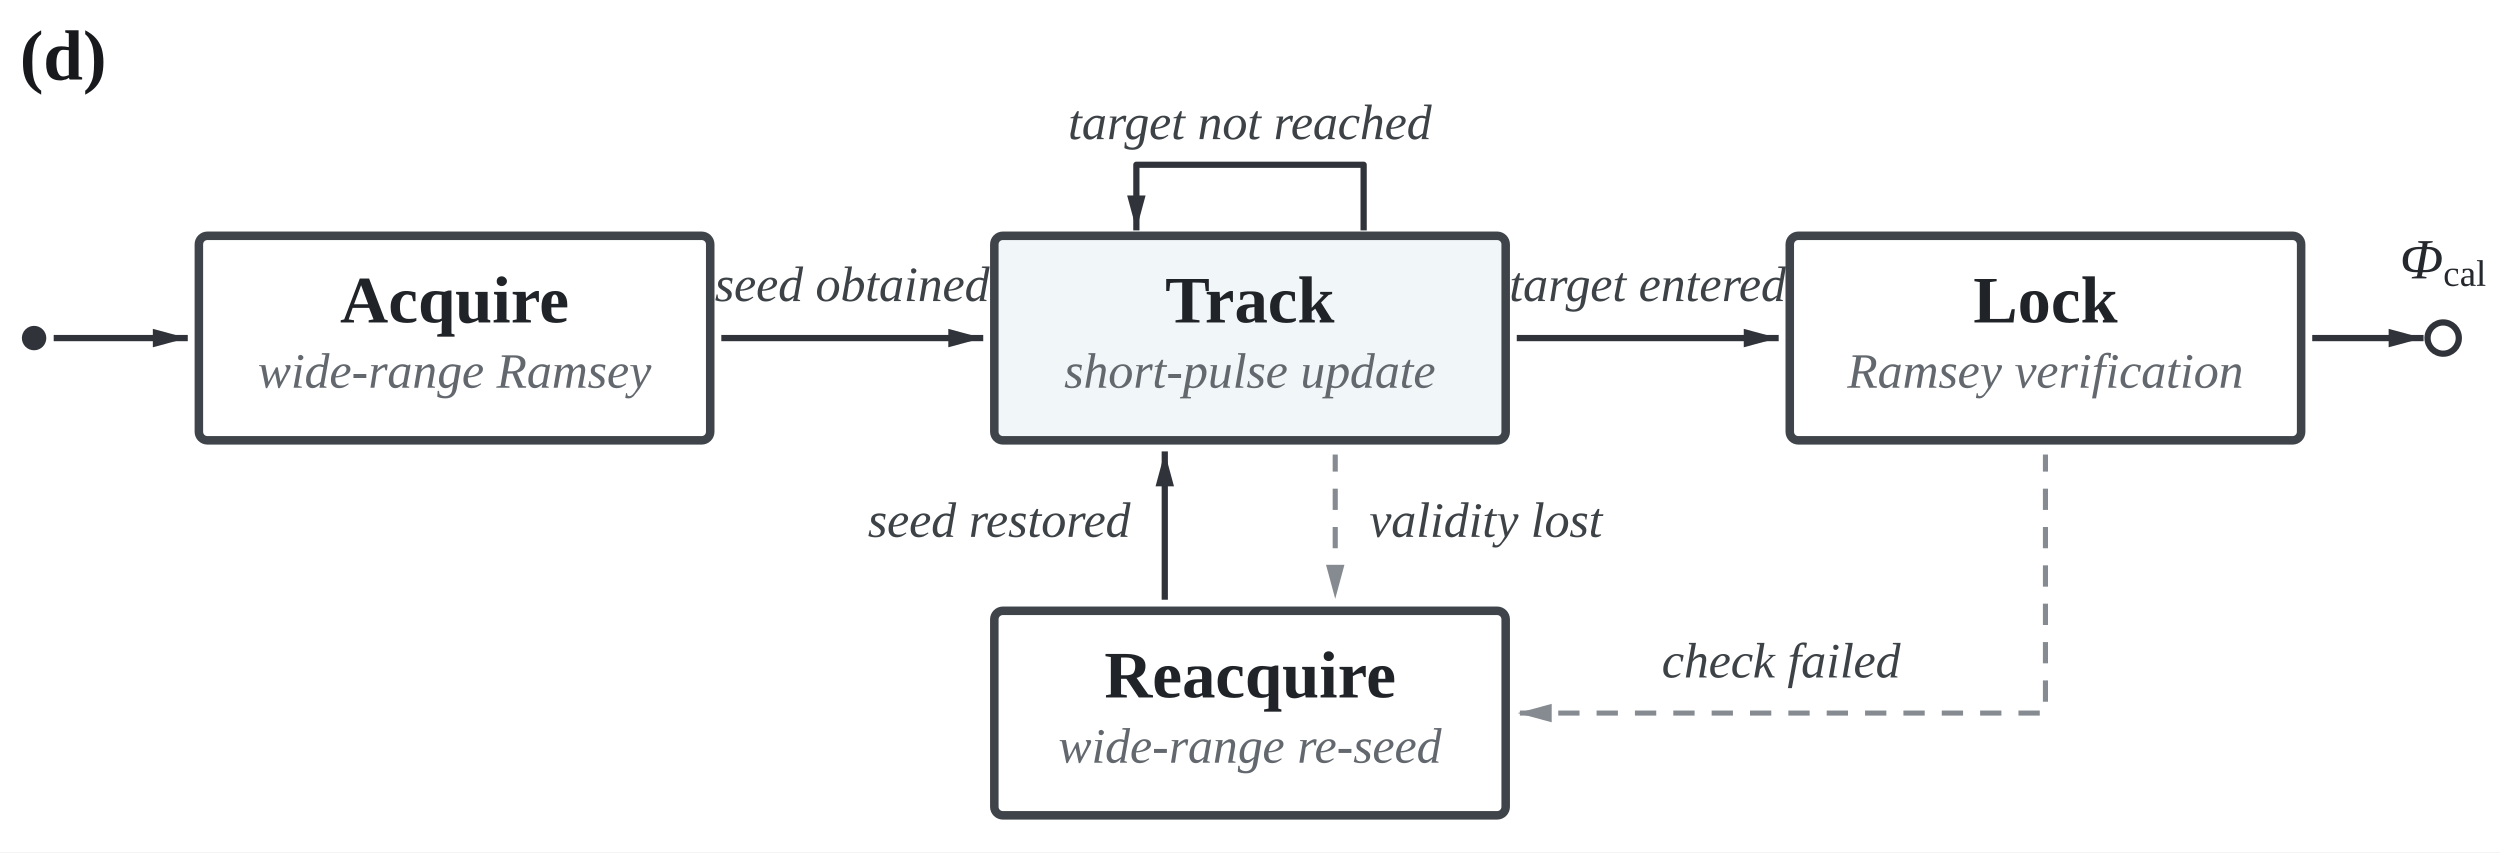
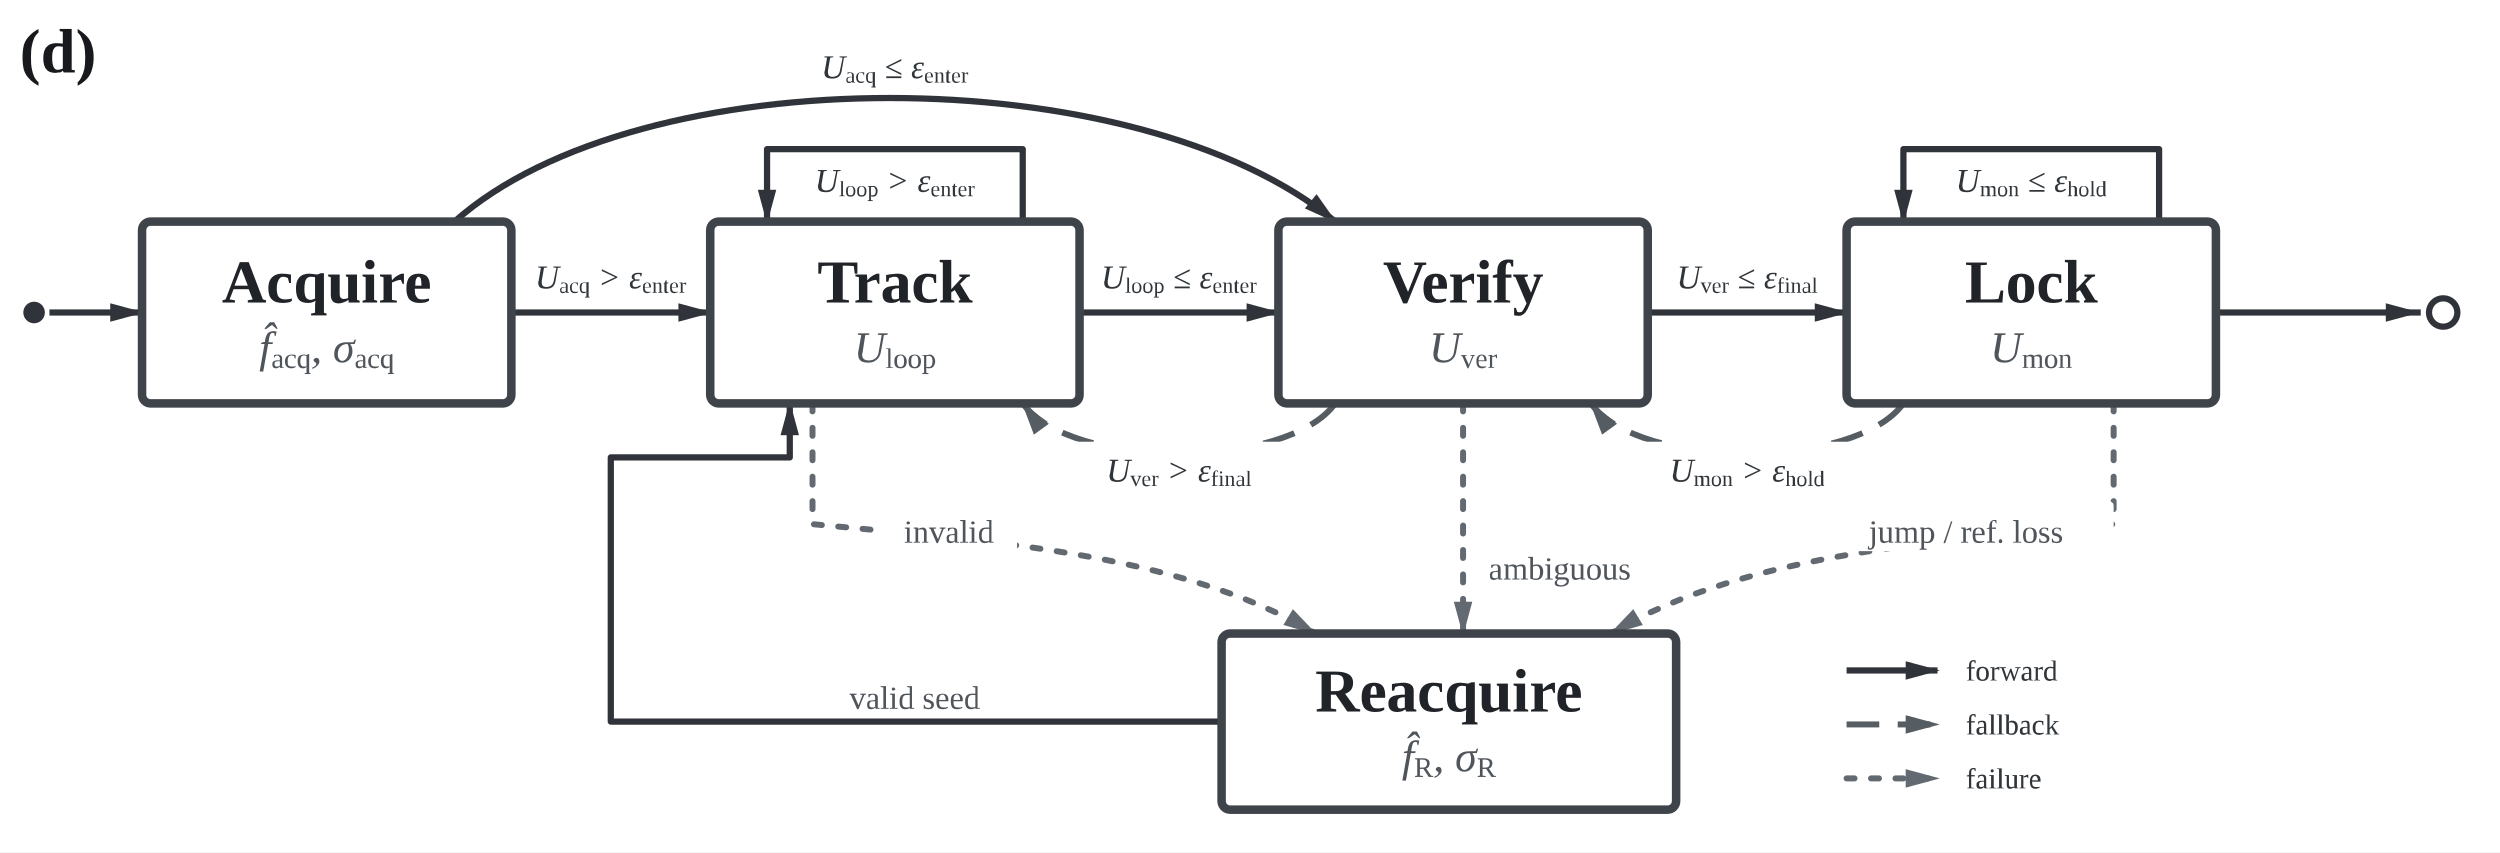
<svg xmlns="http://www.w3.org/2000/svg" width="88mm" height="30mm" viewBox="0 0 88 30">
  <defs>
-     <marker id="arrow-solid" markerWidth="1.2" markerHeight="0.65" refX="1.12" refY="0.325" orient="auto" markerUnits="userSpaceOnUse">
+     <marker id="arrow-forward" markerWidth="1.2" markerHeight="0.65" refX="1.12" refY="0.325" orient="auto" markerUnits="userSpaceOnUse">
      <path d="M0,0 L1.2,0.325 L0,0.65 z" fill="#30343a" />
    </marker>
-     <marker id="arrow-recovery" markerWidth="1.2" markerHeight="0.65" refX="1.12" refY="0.325" orient="auto" markerUnits="userSpaceOnUse">
-       <path d="M0,0 L1.2,0.325 L0,0.65 z" fill="#858b91" />
+     <marker id="arrow-fallback" markerWidth="1.2" markerHeight="0.65" refX="1.12" refY="0.325" orient="auto" markerUnits="userSpaceOnUse">
+       <path d="M0,0 L1.2,0.325 L0,0.65 z" fill="#555c62" />
+     </marker>
+     <marker id="arrow-failure" markerWidth="1.2" markerHeight="0.65" refX="1.12" refY="0.325" orient="auto" markerUnits="userSpaceOnUse">
+       <path d="M0,0 L1.2,0.325 L0,0.65 z" fill="#626970" />
    </marker>
    <style>
-       .state { font-family: "Times New Roman", "Latin Modern Roman", serif; font-size: 2.35px; font-weight: 700; fill: #202327; letter-spacing: 0; }
-       .role { font-family: "Times New Roman", "Latin Modern Roman", serif; font-size: 1.75px; font-style: italic; font-weight: 400; fill: #63686e; letter-spacing: 0; }
-       .edge-label { font-family: "Times New Roman", "Latin Modern Roman", serif; font-size: 1.75px; font-style: italic; font-weight: 400; fill: #3d4247; letter-spacing: 0; }
-       .math { font-family: "Times New Roman", "Latin Modern Roman", serif; font-size: 2px; font-style: italic; font-weight: 400; fill: #25292e; letter-spacing: 0; }
-       .panel { font-family: "Times New Roman", "Latin Modern Roman", serif; font-size: 2.5px; font-weight: 700; fill: #17191c; letter-spacing: 0; }
+       .state { font-family: "Times New Roman", "Latin Modern Roman", serif; font-size: 2.15px; font-weight: 700; fill: #202327; letter-spacing: 0; }
+       .quantity { font-family: "Times New Roman", "Latin Modern Roman", serif; font-size: 1.55px; font-style: italic; fill: #4f555b; letter-spacing: 0; }
+       .condition { font-family: "Times New Roman", "Latin Modern Roman", serif; font-size: 1.17px; font-style: italic; fill: #30353a; letter-spacing: 0; }
+       .event { font-family: "Times New Roman", "Latin Modern Roman", serif; font-size: 1.14px; font-style: normal; fill: #4f555b; letter-spacing: 0; }
+       .legend { font-family: "Times New Roman", "Latin Modern Roman", serif; font-size: 1.02px; font-style: normal; fill: #30353a; letter-spacing: 0; }
+       .label-bg { fill: #ffffff; stroke: none; }
+       .panel { font-family: "Times New Roman", "Latin Modern Roman", serif; font-size: 2.2px; font-weight: 700; fill: #17191c; letter-spacing: 0; }
      .node { fill: #ffffff; stroke: #3f444a; stroke-width: 0.30; }
-       .track-node { fill: #f1f6f8; stroke: #3f444a; stroke-width: 0.30; }
-       .flow { fill: none; stroke: #30343a; stroke-width: 0.22; stroke-linecap: square; stroke-linejoin: round; marker-end: url(#arrow-solid); }
-       .recovery { fill: none; stroke: #858b91; stroke-width: 0.18; stroke-dasharray: 0.75,0.6; stroke-dashoffset: 0.15; stroke-linecap: butt; stroke-linejoin: round; marker-end: url(#arrow-recovery); }
+       .forward { fill: none; stroke: #30343a; stroke-width: 0.22; stroke-linecap: square; stroke-linejoin: round; marker-end: url(#arrow-forward); }
+       .fallback { fill: none; stroke: #555c62; stroke-width: 0.21; stroke-dasharray: 1.15,0.65; stroke-linecap: butt; stroke-linejoin: round; marker-end: url(#arrow-fallback); }
+       .failure { fill: none; stroke: #626970; stroke-width: 0.21; stroke-dasharray: 0.28,0.58; stroke-linecap: round; stroke-linejoin: round; marker-end: url(#arrow-failure); }
+       .legend-forward { fill: none; stroke: #30343a; stroke-width: 0.22; marker-end: url(#arrow-forward); }
+       .legend-fallback { fill: none; stroke: #555c62; stroke-width: 0.21; stroke-dasharray: 1.15,0.65; marker-end: url(#arrow-fallback); }
+       .legend-failure { fill: none; stroke: #626970; stroke-width: 0.21; stroke-dasharray: 0.28,0.58; stroke-linecap: round; marker-end: url(#arrow-failure); }
    </style>
  </defs>
  <g id="layer-background">
    <rect id="page-background" width="88" height="30" fill="#ffffff" />
-     <text id="panel-label" class="panel" x="0.7" y="2.8">(d)</text>
+     <text id="panel-label" class="panel" x="0.7" y="2.55">(d)</text>
  </g>
  <g id="layer-transitions">
-     <circle id="initial-state" cx="1.2" cy="11.9" r="0.43" fill="#30343a" />
-     <path id="initial-to-acquire" class="flow" d="M2,11.9 H6.5" />
-     <path id="acquire-to-track" class="flow" d="M25.5,11.9 H34.5" />
-     <path id="track-to-lock" class="flow" d="M53.5,11.9 H62.5" />
-     <path id="track-self-loop" class="flow" d="M48,8 V5.8 H40 V8" />
-     <path id="track-to-reacquire" class="recovery" d="M47,16 V21" />
-     <path id="reacquire-to-track" class="flow" d="M41,21 V16" />
-     <path id="lock-to-reacquire" class="recovery" d="M72,16 V25.1 H53.5" />
-     <path id="lock-to-output" class="flow" d="M81.5,11.9 H85.2" />
-     <circle id="calibrated-output" cx="86" cy="11.9" r="0.55" fill="#ffffff" stroke="#30343a" stroke-width="0.22" />
+     <circle id="initial-state" cx="1.2" cy="11" r="0.38" fill="#30343a" />
+     <path id="initial-to-acquire" class="forward" d="M1.85,11 H5" />
+     <path id="acquire-to-track" class="forward" d="M18,11 H25" />
+     <path id="track-to-verify" class="forward" d="M38,11 H45" />
+     <path id="verify-to-lock" class="forward" d="M58,11 H65" />
+     <path id="lock-to-output" class="forward" d="M78,11 H85.1" />
+     <circle id="calibrated-output" cx="86" cy="11" r="0.50" fill="#ffffff" stroke="#30343a" stroke-width="0.22" />
+     <path id="acquire-to-verify" class="forward" d="M16,7.8 C22.5,2.0 40.0,2.0 47,7.8" />
+     <path id="track-self-loop" class="forward" d="M36,7.8 V5.25 H27 V7.8" />
+     <path id="lock-self-loop" class="forward" d="M76,7.8 V5.25 H67 V7.8" />
+     <path id="verify-to-track" class="fallback" d="M47,14.2 C45.3,16.55 37.7,16.55 36,14.2" />
+     <path id="lock-to-verify" class="fallback" d="M67,14.2 C65.3,16.55 57.7,16.55 56,14.2" />
+     <path id="track-to-reacquire" class="failure" d="M28.6,14.2 V18.45 C34.2,19.0 41.5,19.4 46.3,22.3" />
+     <path id="verify-to-reacquire" class="failure" d="M51.5,14.2 V22.3" />
+     <path id="lock-to-reacquire" class="failure" d="M74.4,14.2 V18.45 C68.8,19.0 61.5,19.4 56.7,22.3" />
+     <path id="reacquire-to-track" class="forward" d="M43,25.4 H21.5 V16.1 H27.8 V14.2" />
  </g>
  <g id="layer-state-boxes">
-     <rect id="box-acquire" class="node" x="7" y="8.3" width="18" height="7.2" rx="0.3" />
-     <rect id="box-track" class="track-node" x="35" y="8.3" width="18" height="7.2" rx="0.3" />
-     <rect id="box-lock" class="node" x="63" y="8.3" width="18" height="7.2" rx="0.3" />
-     <rect id="box-reacquire" class="node" x="35" y="21.5" width="18" height="7.2" rx="0.3" />
+     <rect id="box-acquire" class="node" x="5" y="7.8" width="13" height="6.4" rx="0.3" />
+     <rect id="box-track" class="node" x="25" y="7.8" width="13" height="6.4" rx="0.3" />
+     <rect id="box-verify" class="node" x="45" y="7.8" width="13" height="6.4" rx="0.3" />
+     <rect id="box-lock" class="node" x="65" y="7.8" width="13" height="6.4" rx="0.3" />
+     <rect id="box-reacquire" class="node" x="43" y="22.3" width="16" height="6.2" rx="0.3" />
  </g>
  <g id="layer-state-text">
    <g id="text-acquire">
-       <text class="state" x="16" y="11.35" text-anchor="middle">Acquire</text>
-       <text class="role" x="16" y="13.65" text-anchor="middle">wide-range Ramsey</text>
+       <text class="state" x="11.5" y="10.65" text-anchor="middle">Acquire</text>
+       <text class="quantity" x="11.5" y="12.75" text-anchor="middle">f̂<tspan baseline-shift="sub" font-size="1.0px" font-style="normal">acq</tspan>, σ<tspan baseline-shift="sub" font-size="1.0px" font-style="normal">acq</tspan>
+       </text>
    </g>
    <g id="text-track">
-       <text class="state" x="44" y="11.35" text-anchor="middle">Track</text>
-       <text class="role" x="44" y="13.65" text-anchor="middle">short-pulse update</text>
+       <text class="state" x="31.5" y="10.65" text-anchor="middle">Track</text>
+       <text class="quantity" x="31.5" y="12.75" text-anchor="middle">U<tspan baseline-shift="sub" font-size="1.0px" font-style="normal">loop</tspan>
+       </text>
+     </g>
+     <g id="text-verify">
+       <text class="state" x="51.5" y="10.65" text-anchor="middle">Verify</text>
+       <text class="quantity" x="51.5" y="12.75" text-anchor="middle">U<tspan baseline-shift="sub" font-size="1.0px" font-style="normal">ver</tspan>
+       </text>
    </g>
    <g id="text-lock">
-       <text class="state" x="72" y="11.35" text-anchor="middle">Lock</text>
-       <text class="role" x="72" y="13.65" text-anchor="middle">Ramsey verification</text>
+       <text class="state" x="71.5" y="10.65" text-anchor="middle">Lock</text>
+       <text class="quantity" x="71.5" y="12.75" text-anchor="middle">U<tspan baseline-shift="sub" font-size="1.0px" font-style="normal">mon</tspan>
+       </text>
    </g>
    <g id="text-reacquire">
-       <text class="state" x="44" y="24.55" text-anchor="middle">Reacquire</text>
-       <text class="role" x="44" y="26.85" text-anchor="middle">wide-range re-seed</text>
+       <text class="state" x="51" y="25.05" text-anchor="middle">Reacquire</text>
+       <text class="quantity" x="51" y="27.15" text-anchor="middle">f̂<tspan baseline-shift="sub" font-size="1.0px" font-style="normal">R</tspan>, σ<tspan baseline-shift="sub" font-size="1.0px" font-style="normal">R</tspan>
+       </text>
    </g>
  </g>
-   <g id="layer-edge-labels">
-     <text id="label-seed-obtained" class="edge-label" x="30" y="10.6" text-anchor="middle">seed obtained</text>
-     <text id="label-target-entered" class="edge-label" x="58" y="10.6" text-anchor="middle">target entered</text>
-     <text id="label-target-not-reached" class="edge-label" x="44" y="4.9" text-anchor="middle">target not reached</text>
-     <text id="label-validity-lost" class="edge-label" x="48.2" y="18.9" text-anchor="start">validity lost</text>
-     <text id="label-seed-restored" class="edge-label" x="39.8" y="18.9" text-anchor="end">seed restored</text>
-     <text id="label-check-failed" class="edge-label" x="62.7" y="23.85" text-anchor="middle">check failed</text>
-     <text id="label-calibrated-output" class="math" x="86" y="9.8" text-anchor="middle">Φ<tspan baseline-shift="sub" font-size="1.3" font-style="normal">cal</tspan>
+   <g id="layer-transition-conditions">
+     <rect class="label-bg" x="37.1" y="15.55" width="8.8" height="1.75" rx="0.15" />
+     <rect class="label-bg" x="57.1" y="15.55" width="8.8" height="1.75" rx="0.15" />
+     <rect class="label-bg" x="31.0" y="17.65" width="4.8" height="1.75" rx="0.15" />
+     <rect class="label-bg" x="64.0" y="17.65" width="10.4" height="1.75" rx="0.15" />
+     <text id="condition-acquire-verify" class="condition" x="31.5" y="2.75" text-anchor="middle">U<tspan baseline-shift="sub" font-size="0.78px" font-style="normal">acq</tspan> ≤ ε<tspan baseline-shift="sub" font-size="0.78px" font-style="normal">enter</tspan>
    </text>
+     <text id="condition-acquire-track" class="condition" x="21.5" y="10.15" text-anchor="middle">U<tspan baseline-shift="sub" font-size="0.78px" font-style="normal">acq</tspan> &gt; ε<tspan baseline-shift="sub" font-size="0.78px" font-style="normal">enter</tspan>
+     </text>
+     <text id="condition-track-loop" class="condition" x="31.5" y="6.75" text-anchor="middle">U<tspan baseline-shift="sub" font-size="0.78px" font-style="normal">loop</tspan> &gt; ε<tspan baseline-shift="sub" font-size="0.78px" font-style="normal">enter</tspan>
+     </text>
+     <text id="condition-track-verify" class="condition" x="41.5" y="10.15" text-anchor="middle">U<tspan baseline-shift="sub" font-size="0.78px" font-style="normal">loop</tspan> ≤ ε<tspan baseline-shift="sub" font-size="0.78px" font-style="normal">enter</tspan>
+     </text>
+     <text id="condition-verify-lock" class="condition" x="61.5" y="10.15" text-anchor="middle">U<tspan baseline-shift="sub" font-size="0.78px" font-style="normal">ver</tspan> ≤ ε<tspan baseline-shift="sub" font-size="0.78px" font-style="normal">final</tspan>
+     </text>
+     <text id="condition-lock-loop" class="condition" x="71.5" y="6.75" text-anchor="middle">U<tspan baseline-shift="sub" font-size="0.78px" font-style="normal">mon</tspan> ≤ ε<tspan baseline-shift="sub" font-size="0.78px" font-style="normal">hold</tspan>
+     </text>
+     <text id="condition-verify-track" class="condition" x="41.5" y="16.95" text-anchor="middle">U<tspan baseline-shift="sub" font-size="0.78px" font-style="normal">ver</tspan> &gt; ε<tspan baseline-shift="sub" font-size="0.78px" font-style="normal">final</tspan>
+     </text>
+     <text id="condition-lock-verify" class="condition" x="61.5" y="16.95" text-anchor="middle">U<tspan baseline-shift="sub" font-size="0.78px" font-style="normal">mon</tspan> &gt; ε<tspan baseline-shift="sub" font-size="0.78px" font-style="normal">hold</tspan>
+     </text>
+     <text id="event-track-failure" class="event" x="33.4" y="19.1" text-anchor="middle">invalid</text>
+     <text id="event-verify-failure" class="event" x="52.4" y="20.4" text-anchor="start">ambiguous</text>
+     <text id="event-lock-failure" class="event" x="69.2" y="19.1" text-anchor="middle">jump / ref. loss</text>
+     <text id="event-seed-restored" class="event" x="32.2" y="24.95" text-anchor="middle">valid seed</text>
+   </g>
+   <g id="layer-line-legend">
+     <path class="legend-forward" d="M65,23.6 H68.2" />
+     <text class="legend" x="69.2" y="23.95">forward</text>
+     <path class="legend-fallback" d="M65,25.5 H68.2" />
+     <text class="legend" x="69.2" y="25.85">fallback</text>
+     <path class="legend-failure" d="M65,27.4 H68.2" />
+     <text class="legend" x="69.2" y="27.75">failure</text>
  </g>
</svg>
